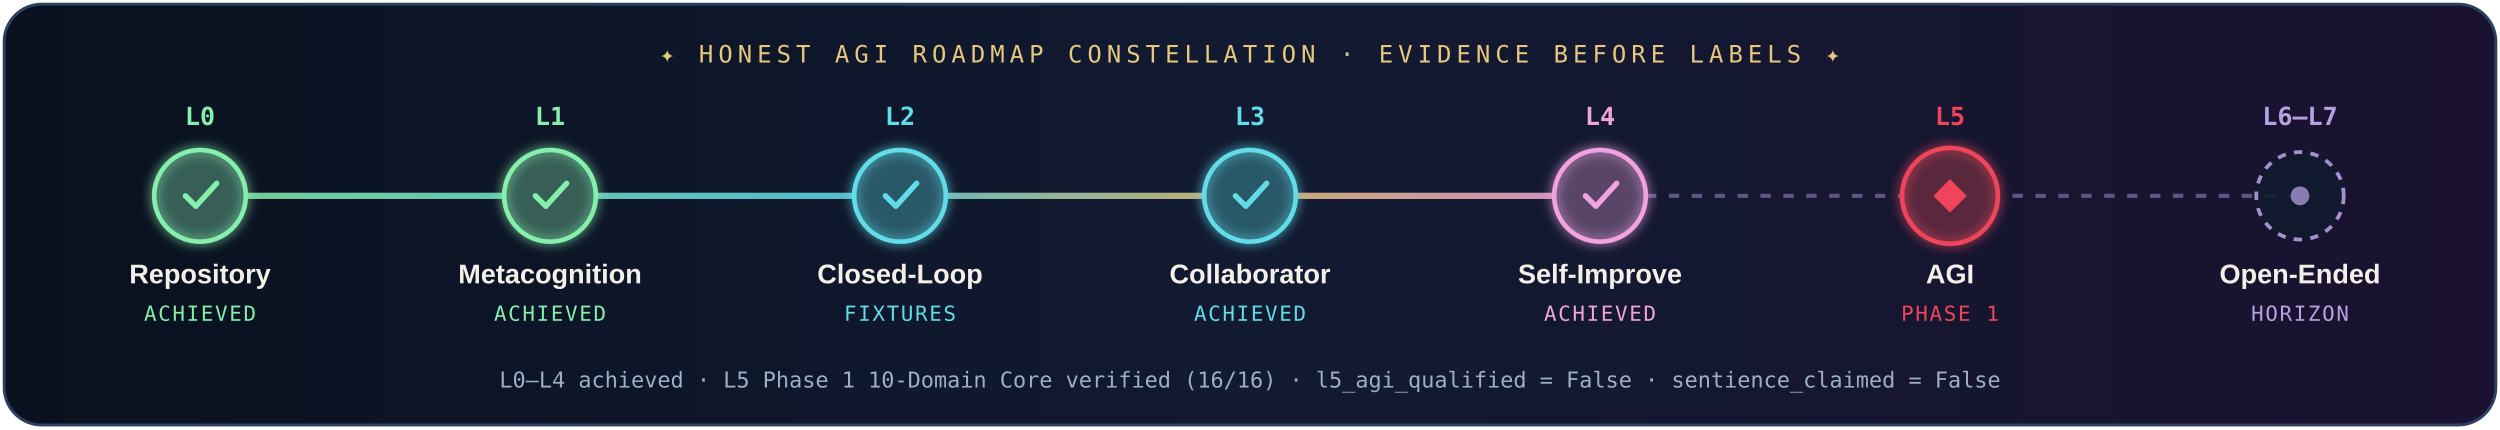
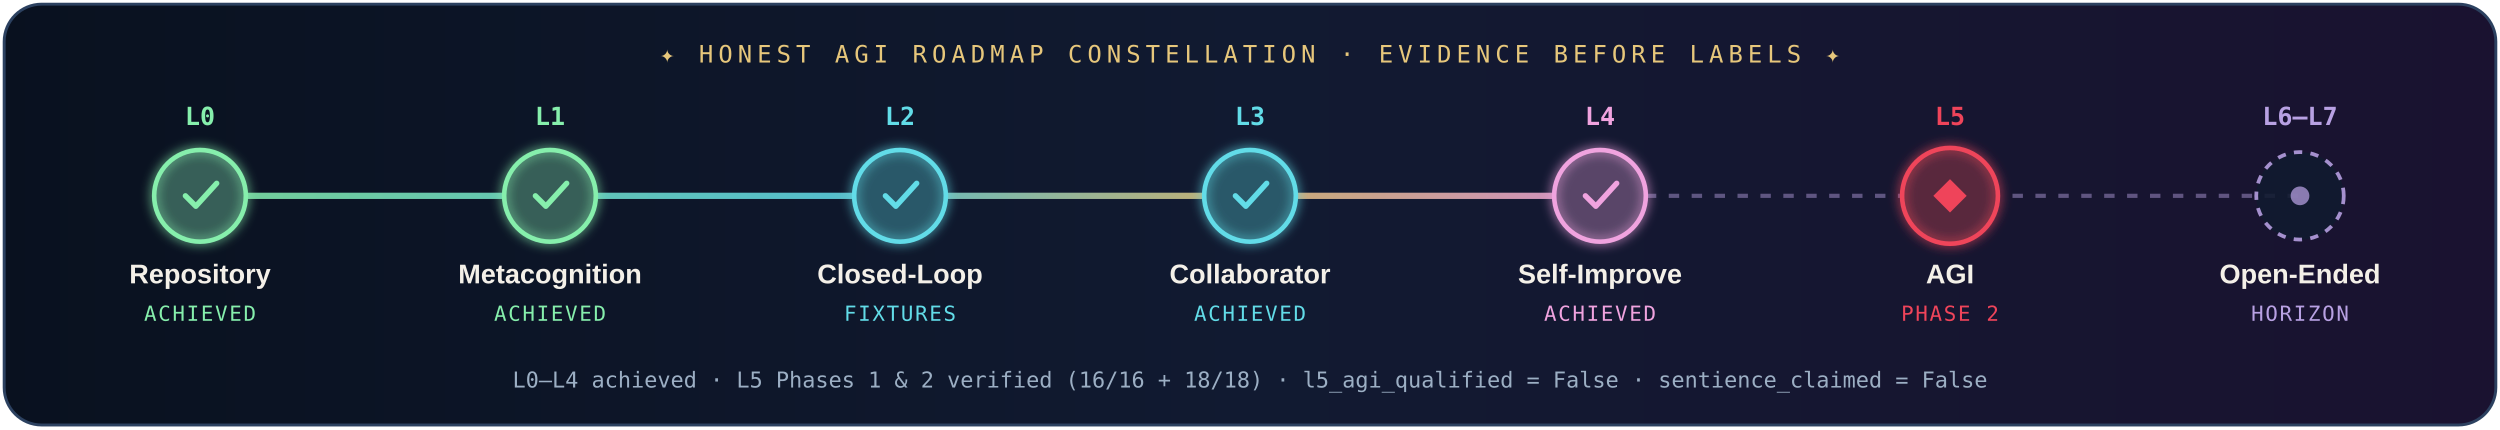
<svg xmlns="http://www.w3.org/2000/svg" viewBox="0 0 1200 206" width="1200" height="206" role="img" aria-label="Zoe Honest AGI Roadmap Progress from L0 Repository to L7 Open-Ended.">
  <defs>
    <linearGradient id="rbBg" x1="0%" y1="0%" x2="100%" y2="0%">
      <stop offset="0%" stop-color="#09111f" />
      <stop offset="50%" stop-color="#111a31" />
      <stop offset="100%" stop-color="#1a1230" />
    </linearGradient>
    <linearGradient id="trackDone" gradientUnits="userSpaceOnUse" x1="96" y1="94" x2="768" y2="94">
      <stop offset="0%" stop-color="#86efac" />
      <stop offset="45%" stop-color="#62dce8" />
      <stop offset="75%" stop-color="#e7c77b" />
      <stop offset="100%" stop-color="#f0a3df" />
    </linearGradient>
    <filter id="glow" x="-50%" y="-50%" width="200%" height="200%">
      <feGaussianBlur stdDeviation="2.6" result="b" />
      <feMerge>
        <feMergeNode in="b" />
        <feMergeNode in="SourceGraphic" />
      </feMerge>
    </filter>
  </defs>
  <rect x="2" y="2" width="1196" height="202" rx="18" fill="url(#rbBg)" stroke="#2c4160" stroke-width="1.4" />
  <text x="600" y="30" text-anchor="middle" font-family="'JetBrains Mono', 'Fira Code', ui-monospace, SFMono-Regular, Menlo, monospace" font-size="11.5" letter-spacing="2.4" fill="#e7c77b">✦  HONEST AGI ROADMAP CONSTELLATION  ·  EVIDENCE BEFORE LABELS  ✦</text>
  <line x1="96" y1="94" x2="768" y2="94" stroke="url(#trackDone)" stroke-width="3" opacity="0.85" />
  <line x1="768" y1="94" x2="1104" y2="94" stroke="#b8a1e3" stroke-width="2" stroke-dasharray="5 6" opacity="0.45" />
  <g>
    <circle cx="96" cy="94" r="22" fill="#101a2e" />
    <circle cx="96" cy="94" r="22" fill="#86efac" fill-opacity="0.18" stroke="#86efac" stroke-width="2.2" filter="url(#glow)" />
    <path d="M 89,94 L 94,99 L 104,88" fill="none" stroke="#86efac" stroke-width="2.6" stroke-linecap="round" stroke-linejoin="round" />
    <text x="96" y="60" text-anchor="middle" font-family="'JetBrains Mono', 'Fira Code', ui-monospace, SFMono-Regular, Menlo, monospace" font-size="12" font-weight="700" fill="#86efac">L0</text>
    <text x="96" y="136" text-anchor="middle" font-family="'Segoe UI', -apple-system, BlinkMacSystemFont, 'Helvetica Neue', Arial, sans-serif" font-size="13" font-weight="600" fill="#f4f0e8">Repository</text>
    <text x="96" y="154" text-anchor="middle" font-family="'JetBrains Mono', 'Fira Code', ui-monospace, SFMono-Regular, Menlo, monospace" font-size="10" letter-spacing="0.8" fill="#86efac">ACHIEVED</text>
  </g>
  <g>
    <circle cx="264" cy="94" r="22" fill="#101a2e" />
    <circle cx="264" cy="94" r="22" fill="#86efac" fill-opacity="0.18" stroke="#86efac" stroke-width="2.2" filter="url(#glow)" />
    <path d="M 257,94 L 262,99 L 272,88" fill="none" stroke="#86efac" stroke-width="2.6" stroke-linecap="round" stroke-linejoin="round" />
    <text x="264" y="60" text-anchor="middle" font-family="'JetBrains Mono', 'Fira Code', ui-monospace, SFMono-Regular, Menlo, monospace" font-size="12" font-weight="700" fill="#86efac">L1</text>
    <text x="264" y="136" text-anchor="middle" font-family="'Segoe UI', -apple-system, BlinkMacSystemFont, 'Helvetica Neue', Arial, sans-serif" font-size="13" font-weight="600" fill="#f4f0e8">Metacognition</text>
    <text x="264" y="154" text-anchor="middle" font-family="'JetBrains Mono', 'Fira Code', ui-monospace, SFMono-Regular, Menlo, monospace" font-size="10" letter-spacing="0.8" fill="#86efac">ACHIEVED</text>
  </g>
  <g>
    <circle cx="432" cy="94" r="22" fill="#101a2e" />
    <circle cx="432" cy="94" r="22" fill="#62dce8" fill-opacity="0.18" stroke="#62dce8" stroke-width="2.2" filter="url(#glow)" />
    <path d="M 425,94 L 430,99 L 440,88" fill="none" stroke="#62dce8" stroke-width="2.6" stroke-linecap="round" stroke-linejoin="round" />
    <text x="432" y="60" text-anchor="middle" font-family="'JetBrains Mono', 'Fira Code', ui-monospace, SFMono-Regular, Menlo, monospace" font-size="12" font-weight="700" fill="#62dce8">L2</text>
    <text x="432" y="136" text-anchor="middle" font-family="'Segoe UI', -apple-system, BlinkMacSystemFont, 'Helvetica Neue', Arial, sans-serif" font-size="13" font-weight="600" fill="#f4f0e8">Closed-Loop</text>
    <text x="432" y="154" text-anchor="middle" font-family="'JetBrains Mono', 'Fira Code', ui-monospace, SFMono-Regular, Menlo, monospace" font-size="10" letter-spacing="0.8" fill="#62dce8">FIXTURES</text>
  </g>
  <g>
    <circle cx="600" cy="94" r="22" fill="#101a2e" />
    <circle cx="600" cy="94" r="22" fill="#62dce8" fill-opacity="0.18" stroke="#62dce8" stroke-width="2.2" filter="url(#glow)" />
    <path d="M 593,94 L 598,99 L 608,88" fill="none" stroke="#62dce8" stroke-width="2.6" stroke-linecap="round" stroke-linejoin="round" />
    <text x="600" y="60" text-anchor="middle" font-family="'JetBrains Mono', 'Fira Code', ui-monospace, SFMono-Regular, Menlo, monospace" font-size="12" font-weight="700" fill="#62dce8">L3</text>
    <text x="600" y="136" text-anchor="middle" font-family="'Segoe UI', -apple-system, BlinkMacSystemFont, 'Helvetica Neue', Arial, sans-serif" font-size="13" font-weight="600" fill="#f4f0e8">Collaborator</text>
    <text x="600" y="154" text-anchor="middle" font-family="'JetBrains Mono', 'Fira Code', ui-monospace, SFMono-Regular, Menlo, monospace" font-size="10" letter-spacing="0.8" fill="#62dce8">ACHIEVED</text>
  </g>
  <g>
    <circle cx="768" cy="94" r="22" fill="#101a2e" />
    <circle cx="768" cy="94" r="22" fill="#f0a3df" fill-opacity="0.18" stroke="#f0a3df" stroke-width="2.2" filter="url(#glow)" />
    <path d="M 761,94 L 766,99 L 776,88" fill="none" stroke="#f0a3df" stroke-width="2.6" stroke-linecap="round" stroke-linejoin="round" />
    <text x="768" y="60" text-anchor="middle" font-family="'JetBrains Mono', 'Fira Code', ui-monospace, SFMono-Regular, Menlo, monospace" font-size="12" font-weight="700" fill="#f0a3df">L4</text>
    <text x="768" y="136" text-anchor="middle" font-family="'Segoe UI', -apple-system, BlinkMacSystemFont, 'Helvetica Neue', Arial, sans-serif" font-size="13" font-weight="600" fill="#f4f0e8">Self-Improve</text>
    <text x="768" y="154" text-anchor="middle" font-family="'JetBrains Mono', 'Fira Code', ui-monospace, SFMono-Regular, Menlo, monospace" font-size="10" letter-spacing="0.8" fill="#f0a3df">ACHIEVED</text>
  </g>
  <g>
    <circle cx="936" cy="94" r="23" fill="#101a2e" />
    <circle cx="936" cy="94" r="23" fill="#ef445a" fill-opacity="0.18" stroke="#ef445a" stroke-width="2.2" filter="url(#glow)">
      <animate attributeName="r" values="21;24;21" dur="3.0s" repeatCount="indefinite" />
    </circle>
    <polygon points="936,86 944,94 936,102 928,94" fill="#ef445a" />
    <text x="936" y="60" text-anchor="middle" font-family="'JetBrains Mono', 'Fira Code', ui-monospace, SFMono-Regular, Menlo, monospace" font-size="12" font-weight="700" fill="#ef445a">L5</text>
    <text x="936" y="136" text-anchor="middle" font-family="'Segoe UI', -apple-system, BlinkMacSystemFont, 'Helvetica Neue', Arial, sans-serif" font-size="13" font-weight="600" fill="#f4f0e8">AGI</text>
-     <text x="936" y="154" text-anchor="middle" font-family="'JetBrains Mono', 'Fira Code', ui-monospace, SFMono-Regular, Menlo, monospace" font-size="10" letter-spacing="0.8" fill="#ef445a">PHASE 1</text>
+     <text x="936" y="154" text-anchor="middle" font-family="'JetBrains Mono', 'Fira Code', ui-monospace, SFMono-Regular, Menlo, monospace" font-size="10" letter-spacing="0.8" fill="#ef445a">PHASE 2</text>
  </g>
  <g>
    <circle cx="1104" cy="94" r="21" fill="#101a2e" stroke="#b8a1e3" stroke-width="1.8" stroke-dasharray="4 4" opacity="0.88" />
    <circle cx="1104" cy="94" r="4.5" fill="#b8a1e3" opacity="0.72" />
    <text x="1104" y="60" text-anchor="middle" font-family="'JetBrains Mono', 'Fira Code', ui-monospace, SFMono-Regular, Menlo, monospace" font-size="12" font-weight="700" fill="#b8a1e3">L6–L7</text>
    <text x="1104" y="136" text-anchor="middle" font-family="'Segoe UI', -apple-system, BlinkMacSystemFont, 'Helvetica Neue', Arial, sans-serif" font-size="13" font-weight="600" fill="#f4f0e8">Open-Ended</text>
    <text x="1104" y="154" text-anchor="middle" font-family="'JetBrains Mono', 'Fira Code', ui-monospace, SFMono-Regular, Menlo, monospace" font-size="10" letter-spacing="0.8" fill="#b8a1e3">HORIZON</text>
  </g>
  <text x="600" y="186" text-anchor="middle" font-family="'JetBrains Mono', 'Fira Code', ui-monospace, SFMono-Regular, Menlo, monospace" font-size="10.5" fill="#9cafc4">
-     L0–L4 achieved  ·  L5 Phase 1 10-Domain Core verified (16/16)  ·  l5_agi_qualified = False  ·  sentience_claimed = False
+     L0–L4 achieved  ·  L5 Phases 1 &amp; 2 verified (16/16 + 18/18)  ·  l5_agi_qualified = False  ·  sentience_claimed = False
  </text>
</svg>
